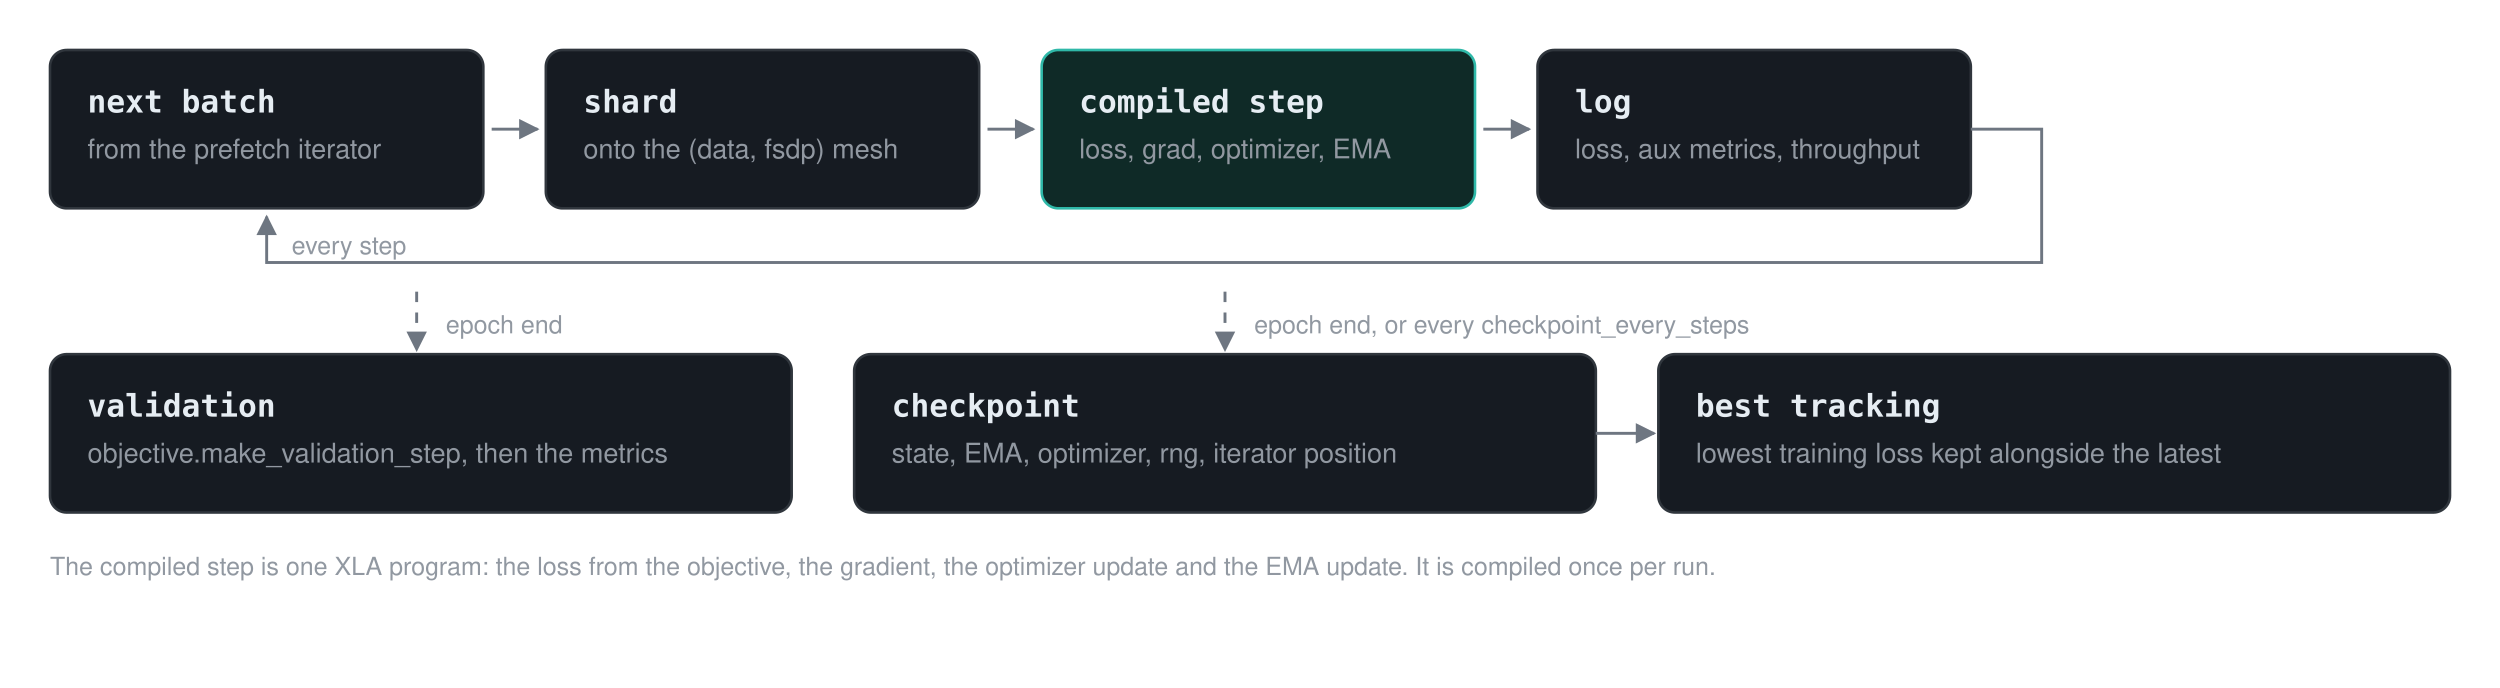
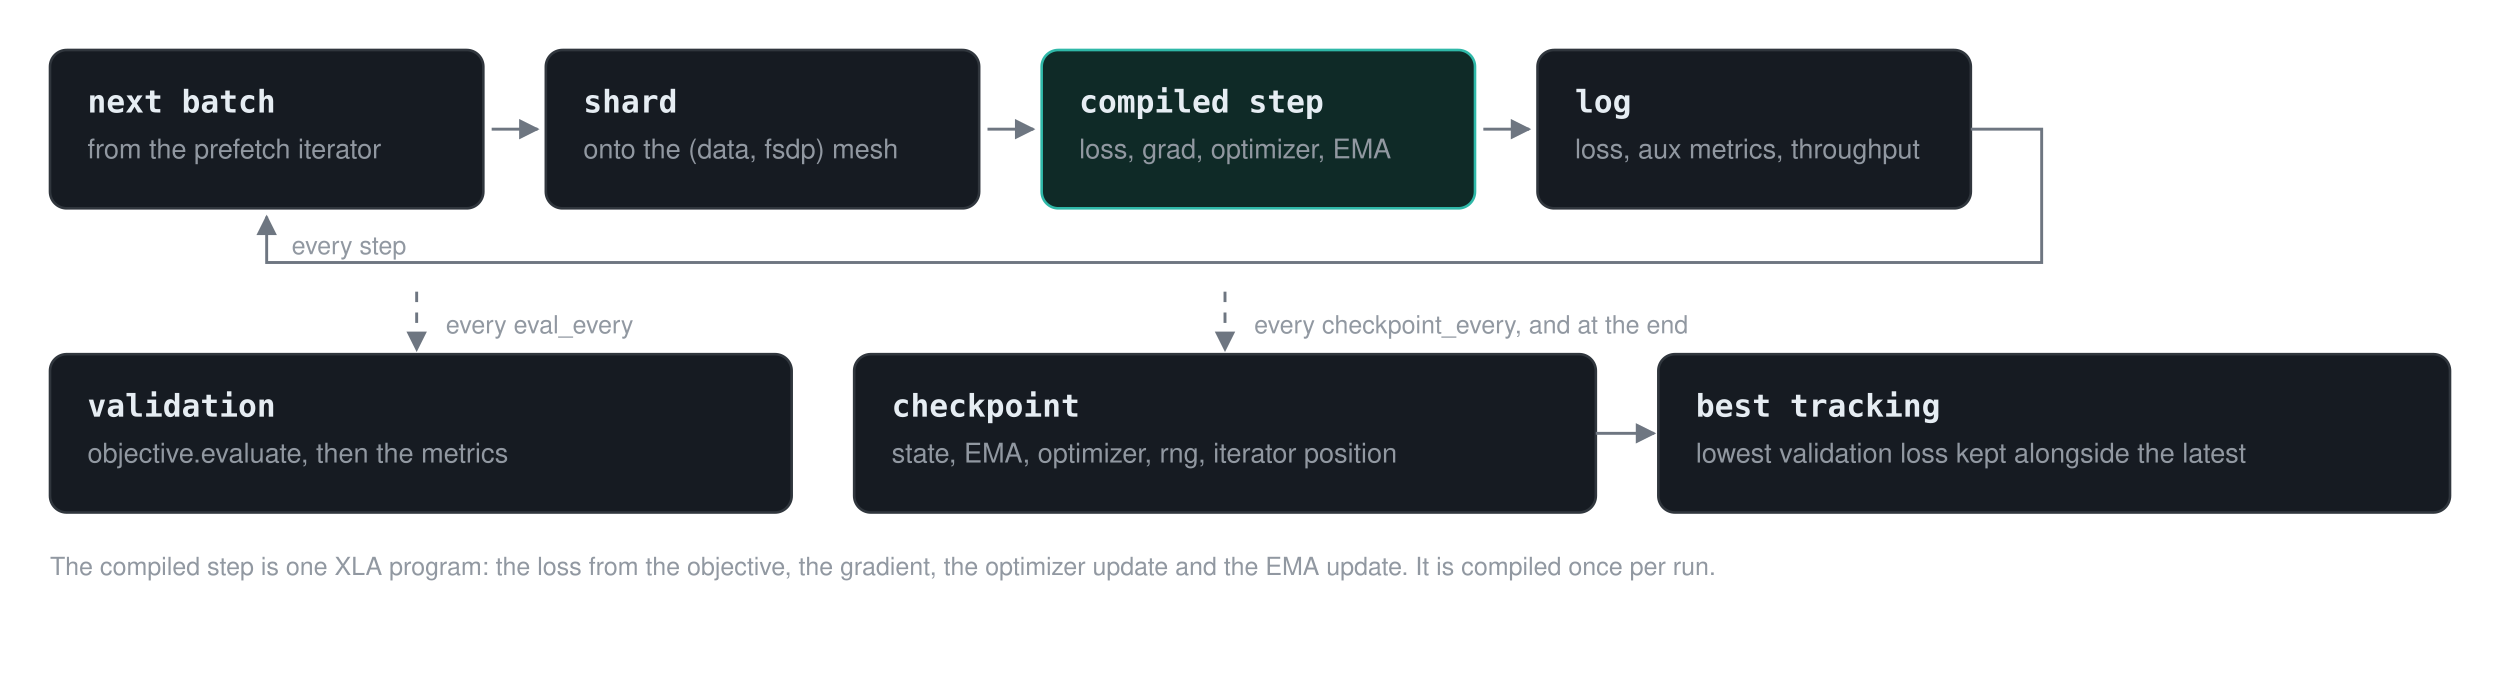
<svg xmlns="http://www.w3.org/2000/svg" width="1200" height="330" viewBox="0 0 1200 330" role="img">
  <defs>
    <marker id="a" viewBox="0 0 10 10" refX="9" refY="5" markerWidth="7" markerHeight="7" orient="auto-start-reverse">
      <path d="M 0 0 L 10 5 L 0 10 z" fill="#6e7681" />
    </marker>
  </defs>
  <rect x="24" y="24" width="208" height="76" rx="8" fill="#161b22" stroke="#30363d" stroke-width="1.25" />
  <text x="42" y="54" font-family="ui-monospace, SFMono-Regular, Menlo, Consolas, monospace" font-size="15" font-weight="600" fill="#e6edf3">next batch</text>
  <text x="42" y="76" font-family="-apple-system, BlinkMacSystemFont, 'Segoe UI', Helvetica, Arial, sans-serif" font-size="13" fill="#9198a1">from the prefetch iterator</text>
  <line x1="236" y1="62.0" x2="258" y2="62.0" stroke="#6e7681" stroke-width="1.4" marker-end="url(#a)" />
  <rect x="262" y="24" width="208" height="76" rx="8" fill="#161b22" stroke="#30363d" stroke-width="1.25" />
  <text x="280" y="54" font-family="ui-monospace, SFMono-Regular, Menlo, Consolas, monospace" font-size="15" font-weight="600" fill="#e6edf3">shard</text>
  <text x="280" y="76" font-family="-apple-system, BlinkMacSystemFont, 'Segoe UI', Helvetica, Arial, sans-serif" font-size="13" fill="#9198a1">onto the (data, fsdp) mesh</text>
  <line x1="474" y1="62.0" x2="496" y2="62.0" stroke="#6e7681" stroke-width="1.4" marker-end="url(#a)" />
  <rect x="500" y="24" width="208" height="76" rx="8" fill="#0f2a27" stroke="#2fb8a8" stroke-width="1.25" />
  <text x="518" y="54" font-family="ui-monospace, SFMono-Regular, Menlo, Consolas, monospace" font-size="15" font-weight="600" fill="#e6edf3">compiled step</text>
  <text x="518" y="76" font-family="-apple-system, BlinkMacSystemFont, 'Segoe UI', Helvetica, Arial, sans-serif" font-size="13" fill="#9198a1">loss, grad, optimizer, EMA</text>
  <line x1="712" y1="62.0" x2="734" y2="62.0" stroke="#6e7681" stroke-width="1.4" marker-end="url(#a)" />
  <rect x="738" y="24" width="208" height="76" rx="8" fill="#161b22" stroke="#30363d" stroke-width="1.25" />
  <text x="756" y="54" font-family="ui-monospace, SFMono-Regular, Menlo, Consolas, monospace" font-size="15" font-weight="600" fill="#e6edf3">log</text>
  <text x="756" y="76" font-family="-apple-system, BlinkMacSystemFont, 'Segoe UI', Helvetica, Arial, sans-serif" font-size="13" fill="#9198a1">loss, aux metrics, throughput</text>
  <path d="M 946 62.0 L 980 62.0 L 980 126 L 128.0 126 L 128.0 104" fill="none" stroke="#6e7681" stroke-width="1.4" marker-end="url(#a)" />
  <text x="140.0" y="122" font-family="-apple-system, BlinkMacSystemFont, 'Segoe UI', Helvetica, Arial, sans-serif" font-size="12" fill="#9198a1" text-anchor="start">every step</text>
  <rect x="24" y="170" width="356" height="76" rx="8" fill="#161b22" stroke="#30363d" stroke-width="1.25" />
  <text x="42" y="200" font-family="ui-monospace, SFMono-Regular, Menlo, Consolas, monospace" font-size="15" font-weight="600" fill="#e6edf3">validation</text>
-   <text x="42" y="222" font-family="-apple-system, BlinkMacSystemFont, 'Segoe UI', Helvetica, Arial, sans-serif" font-size="13" fill="#9198a1">objective.make_validation_step, then the metrics</text>
+   <text x="42" y="222" font-family="-apple-system, BlinkMacSystemFont, 'Segoe UI', Helvetica, Arial, sans-serif" font-size="13" fill="#9198a1">objective.evaluate, then the metrics</text>
  <rect x="410" y="170" width="356" height="76" rx="8" fill="#161b22" stroke="#30363d" stroke-width="1.25" />
  <text x="428" y="200" font-family="ui-monospace, SFMono-Regular, Menlo, Consolas, monospace" font-size="15" font-weight="600" fill="#e6edf3">checkpoint</text>
  <text x="428" y="222" font-family="-apple-system, BlinkMacSystemFont, 'Segoe UI', Helvetica, Arial, sans-serif" font-size="13" fill="#9198a1">state, EMA, optimizer, rng, iterator position</text>
  <rect x="796" y="170" width="380" height="76" rx="8" fill="#161b22" stroke="#30363d" stroke-width="1.25" />
  <text x="814" y="200" font-family="ui-monospace, SFMono-Regular, Menlo, Consolas, monospace" font-size="15" font-weight="600" fill="#e6edf3">best tracking</text>
-   <text x="814" y="222" font-family="-apple-system, BlinkMacSystemFont, 'Segoe UI', Helvetica, Arial, sans-serif" font-size="13" fill="#9198a1">lowest training loss kept alongside the latest</text>
+   <text x="814" y="222" font-family="-apple-system, BlinkMacSystemFont, 'Segoe UI', Helvetica, Arial, sans-serif" font-size="13" fill="#9198a1">lowest validation loss kept alongside the latest</text>
  <line x1="200" y1="140" x2="200" y2="168" stroke="#6e7681" stroke-width="1.4" marker-end="url(#a)" stroke-dasharray="5 5" />
  <line x1="588" y1="140" x2="588" y2="168" stroke="#6e7681" stroke-width="1.4" marker-end="url(#a)" stroke-dasharray="5 5" />
-   <text x="214" y="160" font-family="-apple-system, BlinkMacSystemFont, 'Segoe UI', Helvetica, Arial, sans-serif" font-size="12" fill="#9198a1" text-anchor="start">epoch end</text>
-   <text x="602" y="160" font-family="-apple-system, BlinkMacSystemFont, 'Segoe UI', Helvetica, Arial, sans-serif" font-size="12" fill="#9198a1" text-anchor="start">epoch end, or every checkpoint_every_steps</text>
+   <text x="214" y="160" font-family="-apple-system, BlinkMacSystemFont, 'Segoe UI', Helvetica, Arial, sans-serif" font-size="12" fill="#9198a1" text-anchor="start">every eval_every</text>
+   <text x="602" y="160" font-family="-apple-system, BlinkMacSystemFont, 'Segoe UI', Helvetica, Arial, sans-serif" font-size="12" fill="#9198a1" text-anchor="start">every checkpoint_every, and at the end</text>
  <line x1="766" y1="208.0" x2="794" y2="208.0" stroke="#6e7681" stroke-width="1.4" marker-end="url(#a)" />
  <text x="24" y="276" font-family="-apple-system, BlinkMacSystemFont, 'Segoe UI', Helvetica, Arial, sans-serif" font-size="12" fill="#9198a1" text-anchor="start">The compiled step is one XLA program: the loss from the objective, the gradient, the optimizer update and the EMA update. It is compiled once per run.</text>
</svg>
